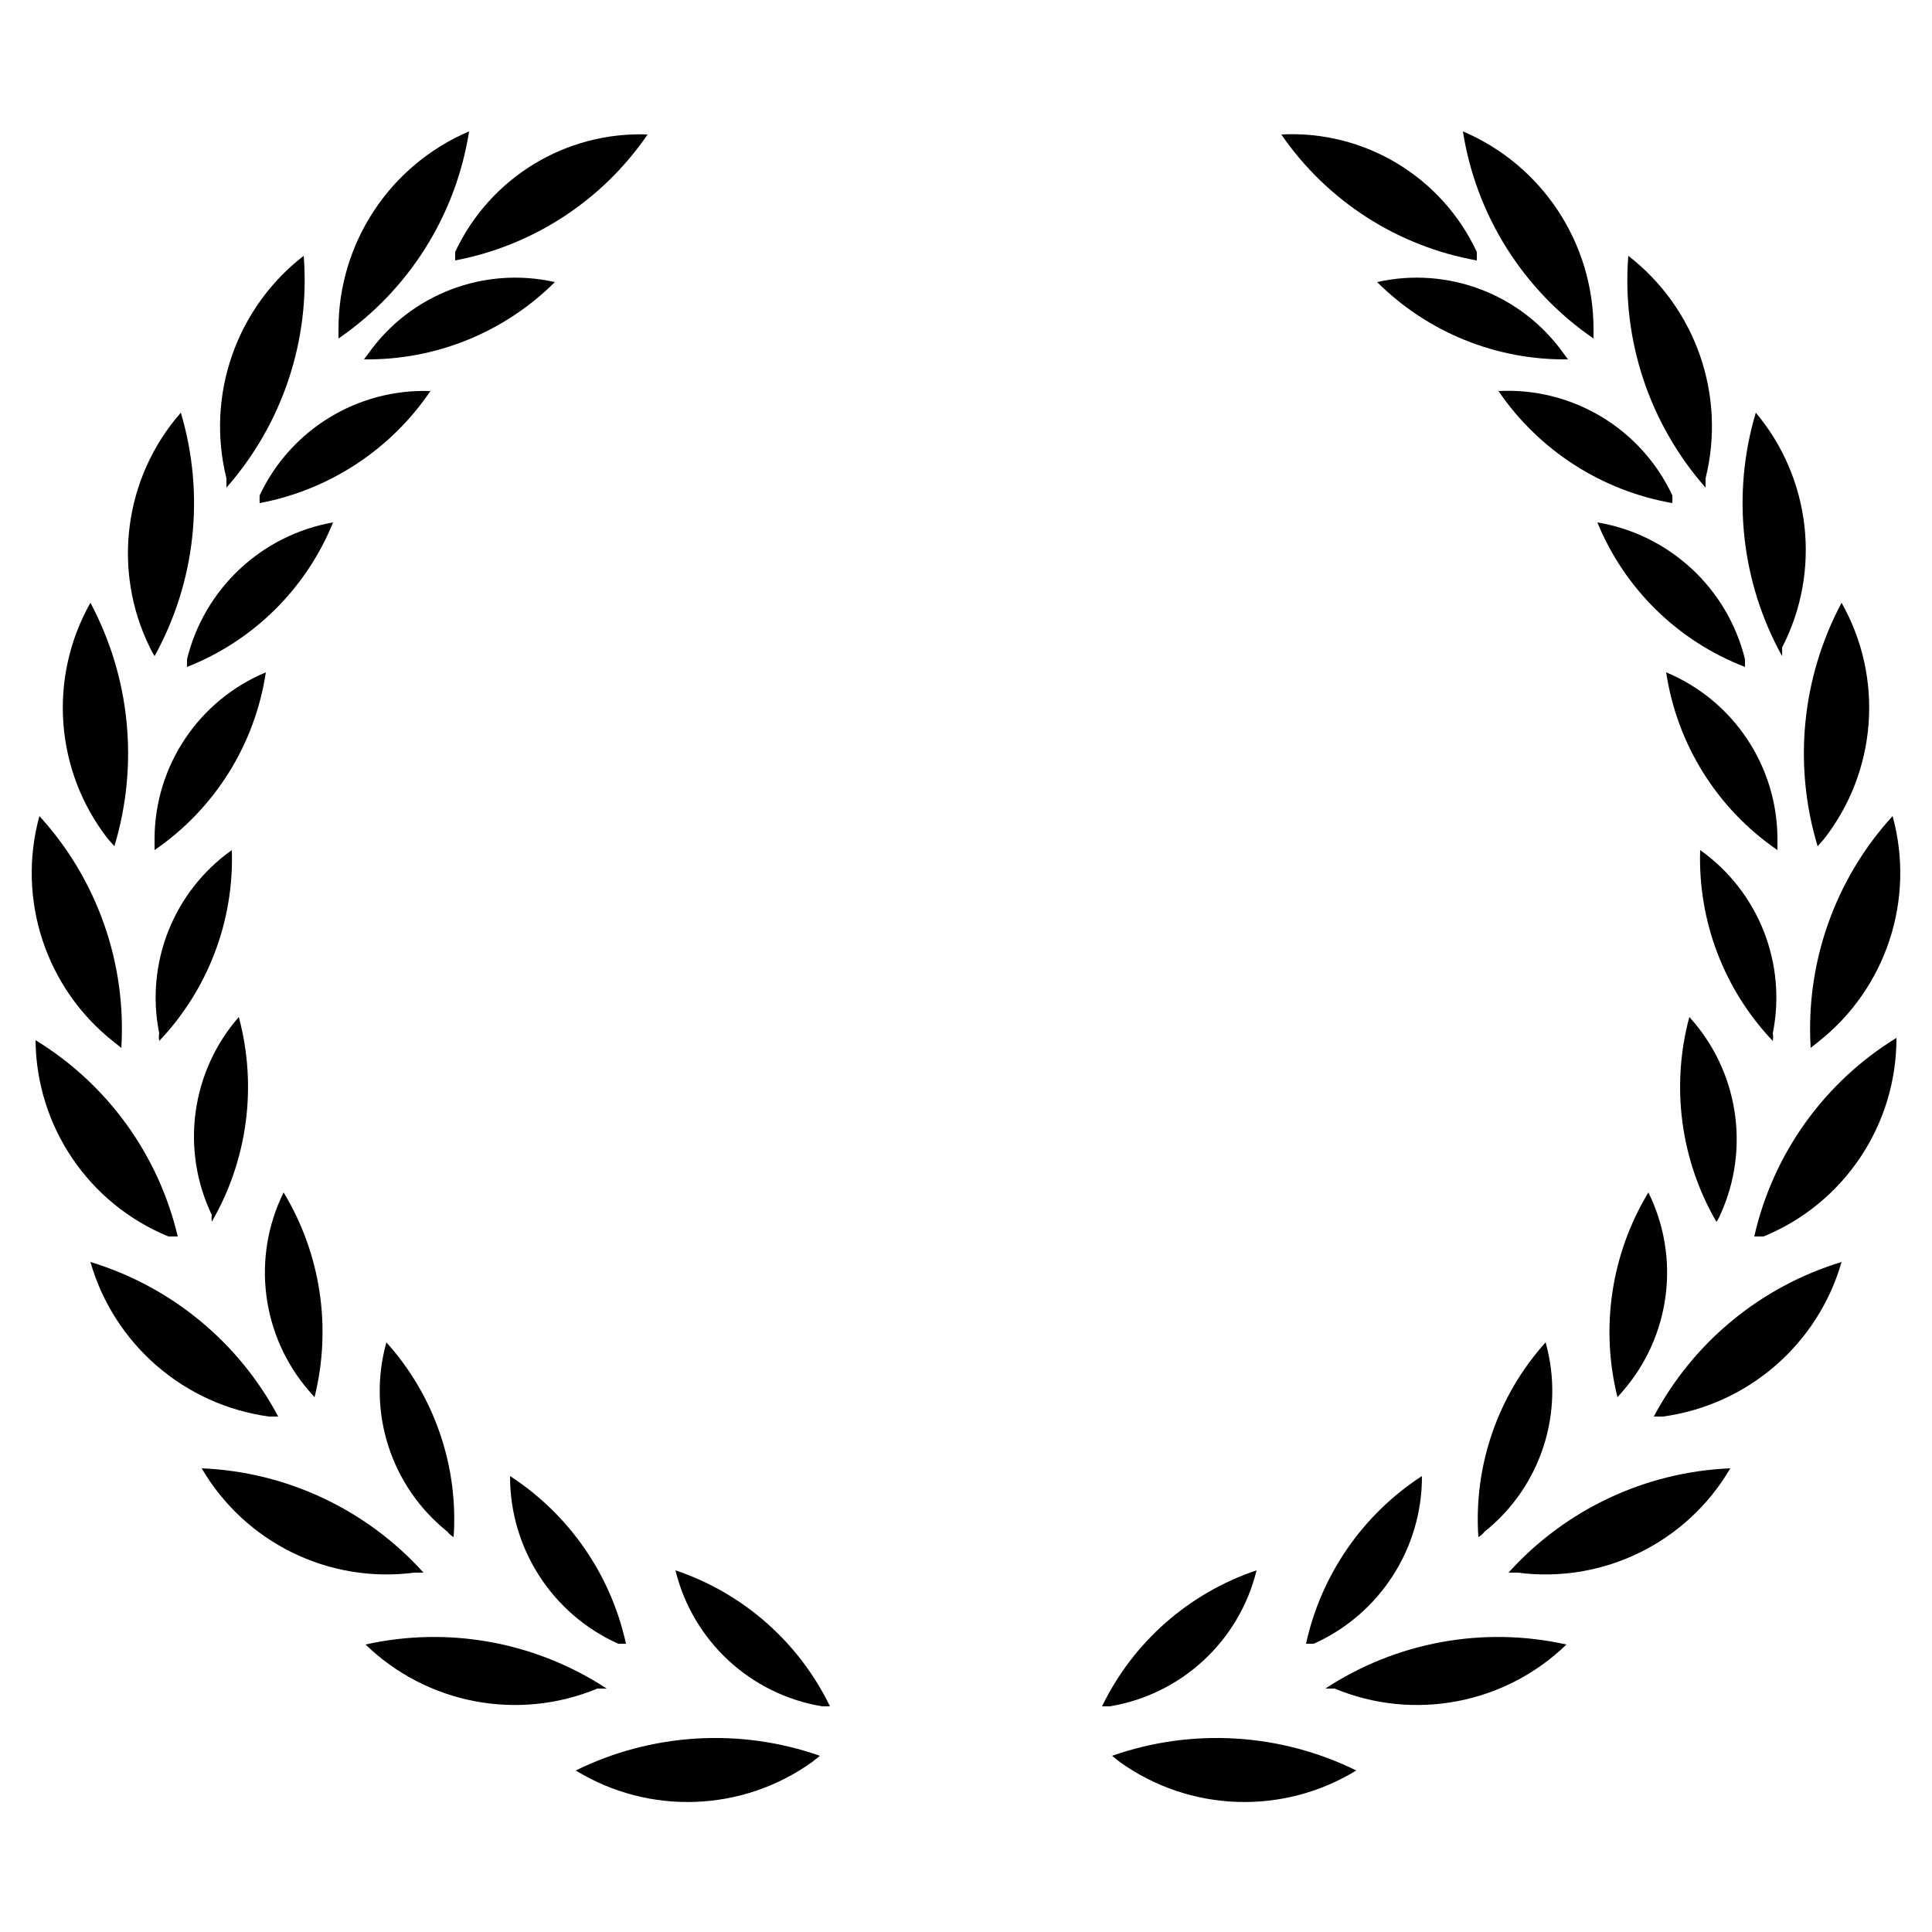
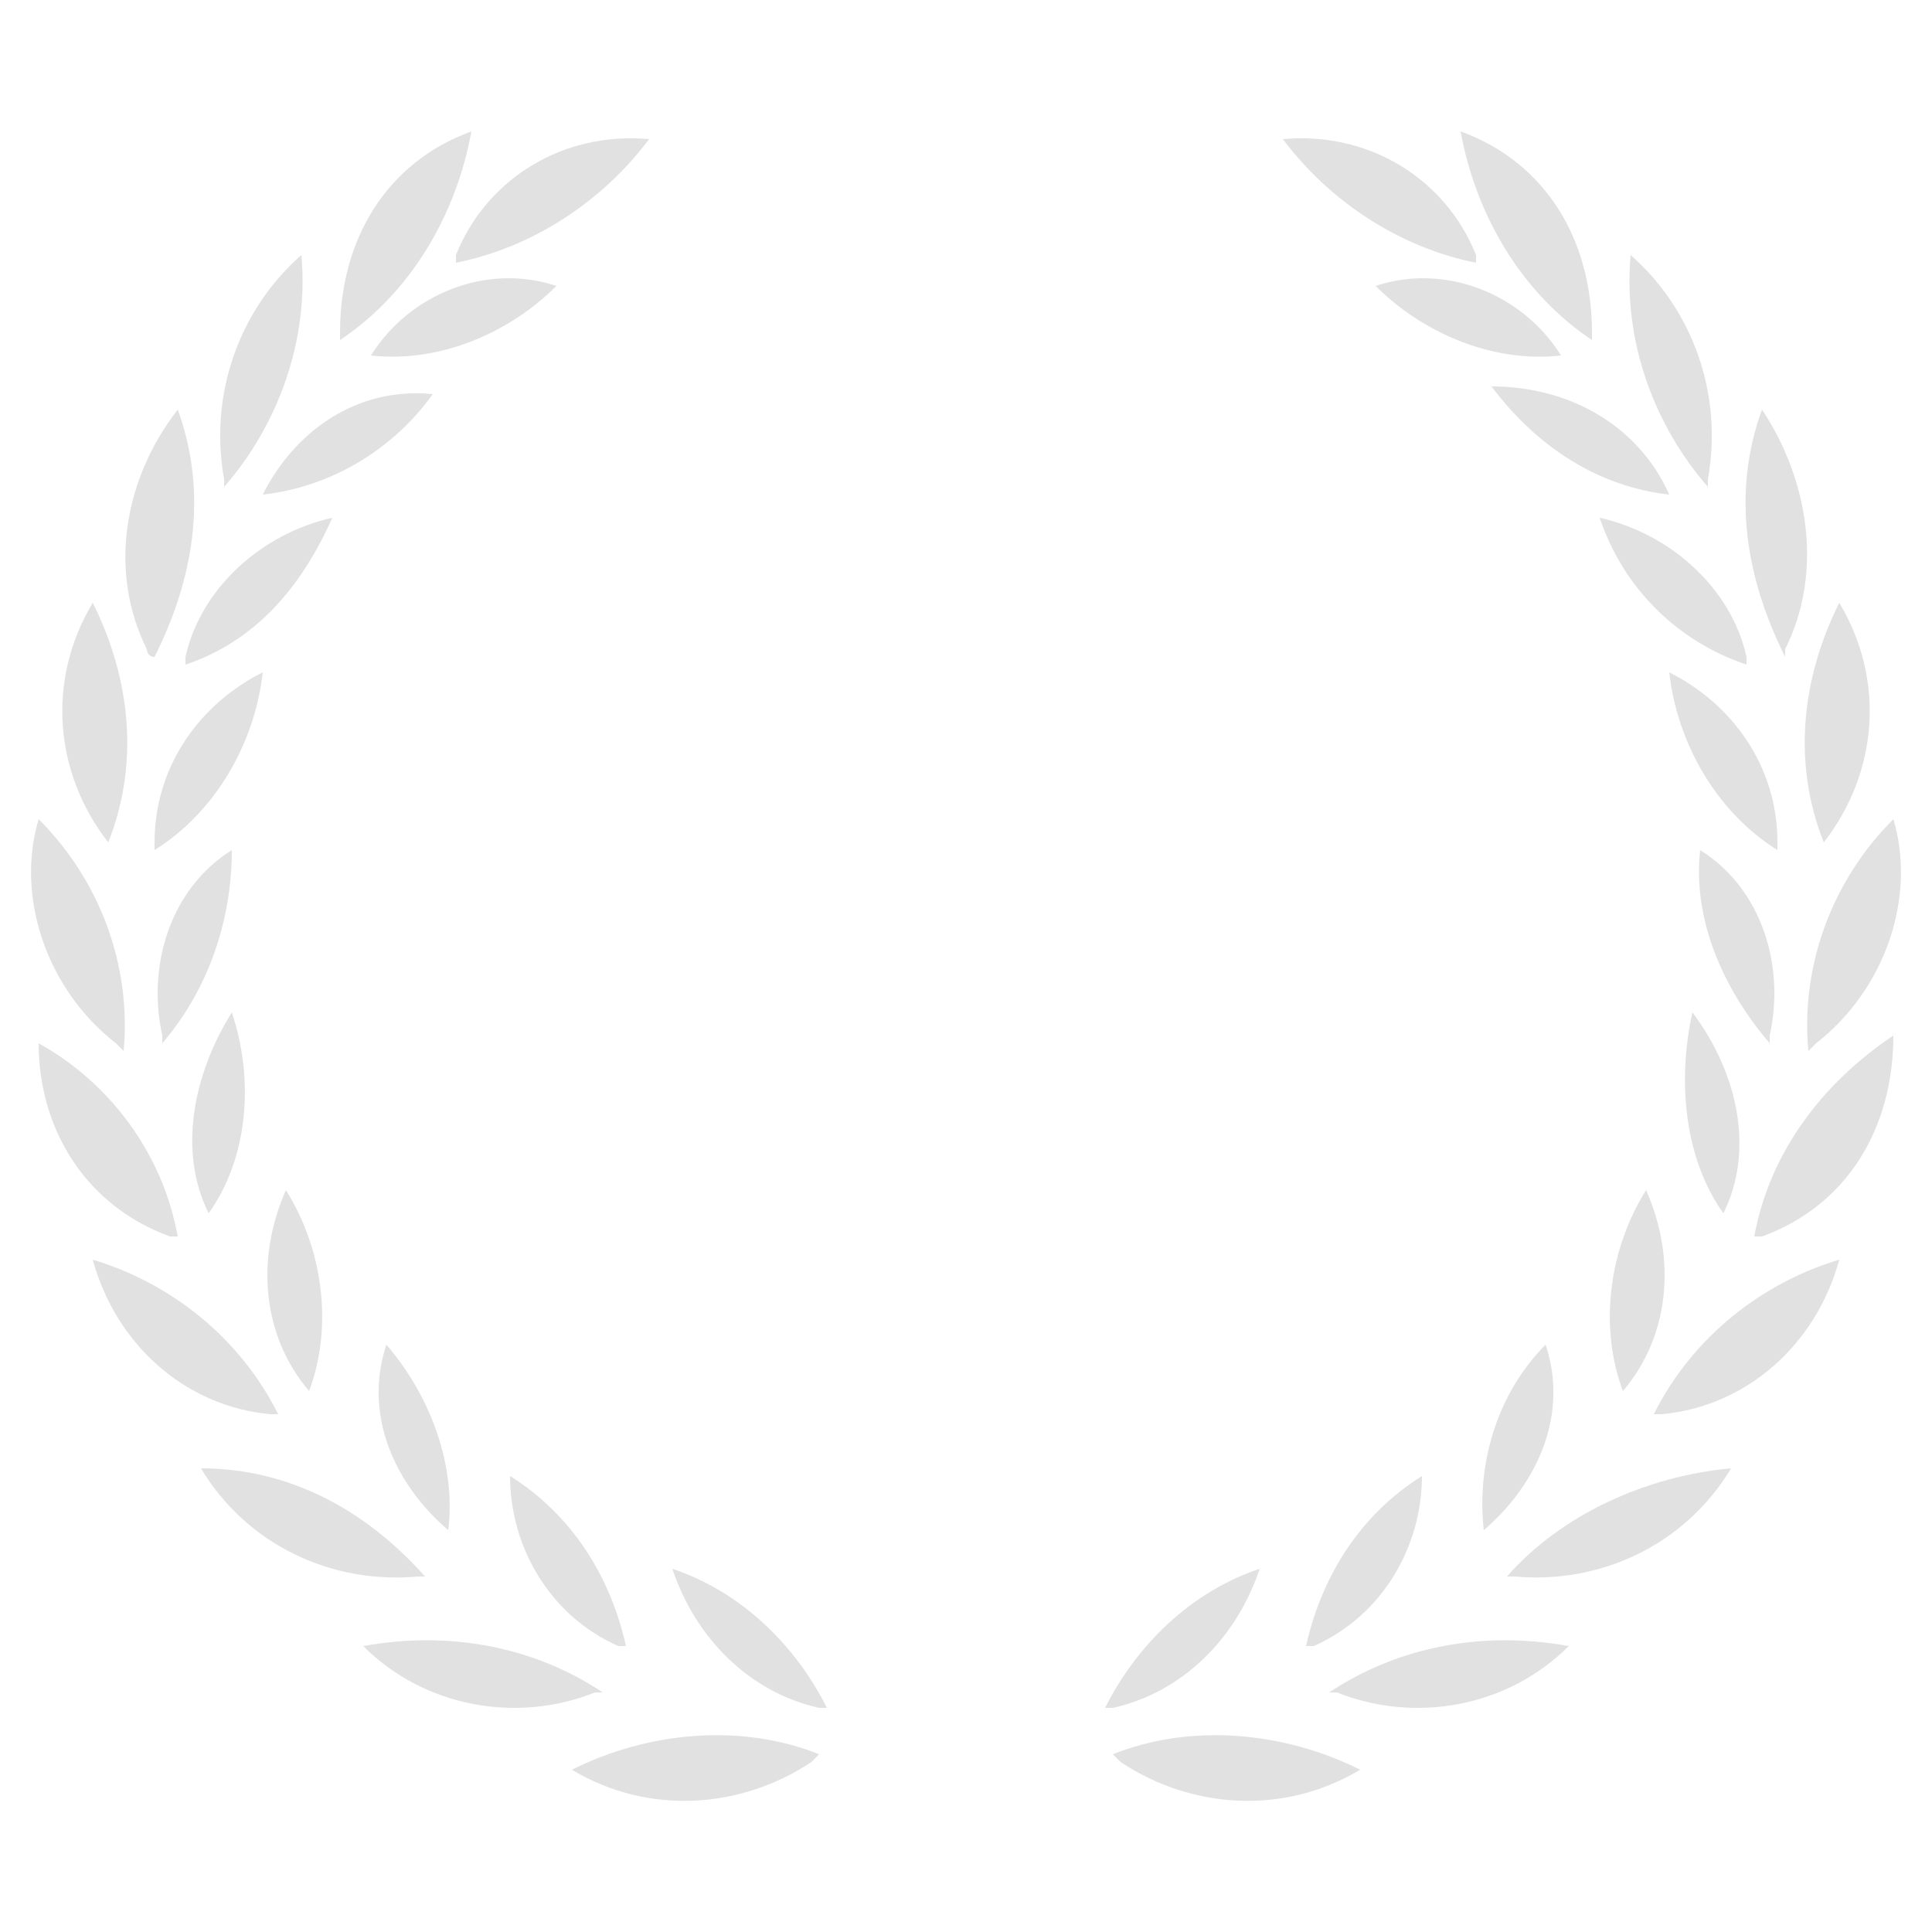
- <svg xmlns="http://www.w3.org/2000/svg" id="Layer_1" data-name="Layer 1" viewBox="0 0 25 25">
-   <path d="M4.38,4.26v.12A4,4,0,0,0,6.07,1.7,2.78,2.78,0,0,0,4.38,4.26Z" />
-   <path d="M4.77,4.57l-.06.08a3.43,3.43,0,0,0,2.47-1A2.33,2.33,0,0,0,4.77,4.57Z" />
-   <path d="M5.89,3.26s0,.07,0,.11A3.9,3.9,0,0,0,8.38,1.74,2.64,2.64,0,0,0,5.89,3.26Z" />
-   <path d="M3.36,6.41a1,1,0,0,0,0,.1A3.44,3.44,0,0,0,5.57,5.06,2.35,2.35,0,0,0,3.36,6.41Z" />
-   <path d="M2.42,8.53s0,.07,0,.1A3.37,3.37,0,0,0,4.31,6.76,2.37,2.37,0,0,0,2.42,8.53Z" />
-   <path d="M2,10.85V11A3.4,3.4,0,0,0,3.44,8.7,2.34,2.34,0,0,0,2,10.85Z" />
-   <path d="M2.06,13.37a.3.3,0,0,0,0,.1A3.42,3.42,0,0,0,3,11,2.34,2.34,0,0,0,2.06,13.37Z" />
-   <path d="M2.74,15.72a.41.41,0,0,0,0,.09,3.48,3.48,0,0,0,.35-2.65A2.35,2.35,0,0,0,2.74,15.72Z" />
-   <path d="M4,18l.07.08a3.49,3.49,0,0,0-.4-2.65A2.34,2.34,0,0,0,4,18Z" />
-   <path d="M5.79,19.82a.27.27,0,0,0,.08.07A3.42,3.42,0,0,0,5,17.37,2.33,2.33,0,0,0,5.79,19.82Z" />
-   <path d="M8,21.27l.1,0A3.47,3.47,0,0,0,6.6,19.1,2.37,2.37,0,0,0,8,21.27Z" />
-   <path d="M10.64,22.08h.1a3.44,3.44,0,0,0-2-1.76A2.35,2.35,0,0,0,10.64,22.08Z" />
-   <path d="M2.93,6.19l0,.12a4.06,4.06,0,0,0,1-3A2.79,2.79,0,0,0,2.93,6.19Z" />
-   <path d="M1.94,8.38A1.17,1.17,0,0,0,2,8.49a4.09,4.09,0,0,0,.34-3.15A2.76,2.76,0,0,0,1.94,8.38Z" />
-   <path d="M1.4,10.86l.08.09A4.14,4.14,0,0,0,1.17,7.8,2.76,2.76,0,0,0,1.4,10.86Z" />
-   <path d="M1.47,13.48l.1.08a4.08,4.08,0,0,0-1.06-3A2.78,2.78,0,0,0,1.47,13.48Z" />
-   <path d="M2.18,16l.12,0A4.07,4.07,0,0,0,.46,13.46,2.77,2.77,0,0,0,2.18,16Z" />
-   <path d="M3.48,18.33H3.6a4.1,4.1,0,0,0-2.43-2A2.8,2.8,0,0,0,3.48,18.33Z" />
-   <path d="M5.36,20.35l.12,0A4.09,4.09,0,0,0,2.61,19,2.77,2.77,0,0,0,5.36,20.35Z" />
-   <path d="M7.73,21.85l.12,0a4.07,4.07,0,0,0-3.12-.57A2.78,2.78,0,0,0,7.73,21.85Z" />
-   <path d="M10.51,22.8l.1-.08a4.09,4.09,0,0,0-3.16.19A2.77,2.77,0,0,0,10.51,22.8Z" />
-   <path d="M20.62,4.26v.12A4,4,0,0,1,18.93,1.7,2.78,2.78,0,0,1,20.62,4.26Z" />
-   <path d="M20.23,4.57l.06.08a3.43,3.43,0,0,1-2.47-1A2.33,2.33,0,0,1,20.23,4.57Z" />
-   <path d="M19.11,3.26s0,.07,0,.11a3.9,3.9,0,0,1-2.53-1.63A2.64,2.64,0,0,1,19.11,3.26Z" />
-   <path d="M21.64,6.41a1,1,0,0,1,0,.1,3.44,3.44,0,0,1-2.25-1.45A2.35,2.35,0,0,1,21.64,6.41Z" />
-   <path d="M22.58,8.53s0,.07,0,.1a3.37,3.37,0,0,1-1.91-1.87A2.37,2.37,0,0,1,22.58,8.53Z" />
-   <path d="M23,10.85V11A3.4,3.4,0,0,1,21.56,8.7,2.34,2.34,0,0,1,23,10.85Z" />
-   <path d="M22.94,13.37a.3.3,0,0,1,0,.1A3.42,3.42,0,0,1,22,11,2.34,2.34,0,0,1,22.94,13.37Z" />
-   <path d="M22.26,15.72a.41.41,0,0,1-.05.09,3.48,3.48,0,0,1-.35-2.65A2.35,2.35,0,0,1,22.26,15.72Z" />
-   <path d="M21,18l-.07.08a3.49,3.49,0,0,1,.4-2.65A2.34,2.34,0,0,1,21,18Z" />
-   <path d="M19.21,19.82a.27.27,0,0,1-.08.07A3.42,3.42,0,0,1,20,17.37,2.33,2.33,0,0,1,19.21,19.82Z" />
-   <path d="M17,21.27l-.1,0A3.47,3.47,0,0,1,18.4,19.1,2.37,2.37,0,0,1,17,21.27Z" />
-   <path d="M14.36,22.08h-.1a3.44,3.44,0,0,1,2-1.76A2.35,2.35,0,0,1,14.36,22.08Z" />
-   <path d="M22.07,6.19l0,.12a4.06,4.06,0,0,1-1-3A2.79,2.79,0,0,1,22.07,6.19Z" />
-   <path d="M23.06,8.38a1.17,1.17,0,0,1,0,.11,4.09,4.09,0,0,1-.34-3.15A2.76,2.76,0,0,1,23.06,8.38Z" />
-   <path d="M23.6,10.86l-.08.09a4.14,4.14,0,0,1,.31-3.15A2.76,2.76,0,0,1,23.6,10.86Z" />
-   <path d="M23.53,13.48l-.1.08a4.08,4.08,0,0,1,1.06-3A2.78,2.78,0,0,1,23.53,13.48Z" />
-   <path d="M22.82,16l-.12,0a4.07,4.07,0,0,1,1.84-2.57A2.77,2.77,0,0,1,22.82,16Z" />
-   <path d="M21.52,18.33H21.4a4.1,4.1,0,0,1,2.43-2A2.8,2.8,0,0,1,21.52,18.33Z" />
-   <path d="M19.64,20.35l-.12,0A4.09,4.09,0,0,1,22.39,19,2.77,2.77,0,0,1,19.64,20.35Z" />
-   <path d="M17.27,21.85l-.12,0a4.07,4.07,0,0,1,3.12-.57A2.78,2.78,0,0,1,17.27,21.85Z" />
-   <path d="M14.49,22.8l-.1-.08a4.09,4.09,0,0,1,3.16.19A2.77,2.77,0,0,1,14.49,22.8Z" />
+ <svg xmlns="http://www.w3.org/2000/svg" version="1.1" id="Layer_1" x="0px" y="0px" viewBox="0 0 25 25" style="enable-background:new 0 0 25 25;" xml:space="preserve">
+   <style type="text/css">
+ 	.st0{fill:#E1E1E1;}
+ </style>
+   <path class="st0" d="M4.4,4.3v0.1c0.9-0.6,1.5-1.6,1.7-2.7C5,2.1,4.4,3.1,4.4,4.3z" />
+   <path class="st0" d="M4.8,4.6L4.8,4.6c0.9,0.1,1.8-0.3,2.4-0.9C6.3,3.4,5.3,3.8,4.8,4.6z" />
+   <path class="st0" d="M5.9,3.3c0,0,0,0.1,0,0.1c1-0.2,1.9-0.8,2.5-1.6C7.3,1.7,6.3,2.3,5.9,3.3z" />
+   <path class="st0" d="M3.4,6.4C3.4,6.4,3.4,6.5,3.4,6.4c0.9-0.1,1.7-0.6,2.2-1.3C4.6,5,3.8,5.6,3.4,6.4z" />
+   <path class="st0" d="M2.4,8.5c0,0,0,0.1,0,0.1c0.9-0.3,1.5-1,1.9-1.9C3.4,6.9,2.6,7.6,2.4,8.5z" />
+   <path class="st0" d="M2,10.9V11c0.8-0.5,1.3-1.4,1.4-2.3C2.6,9.1,2,9.9,2,10.9z" />
+   <path class="st0" d="M2.1,13.4c0,0,0,0.1,0,0.1C2.7,12.8,3,11.9,3,11C2.2,11.5,1.9,12.5,2.1,13.4z" />
+   <path class="st0" d="M2.7,15.7C2.7,15.7,2.7,15.8,2.7,15.7c0.5-0.7,0.6-1.7,0.3-2.6C2.5,13.9,2.3,14.9,2.7,15.7z" />
+   <path class="st0" d="M4,18L4,18c0.3-0.8,0.2-1.8-0.3-2.6C3.3,16.3,3.4,17.3,4,18z" />
+   <path class="st0" d="M5.8,19.8C5.8,19.8,5.8,19.9,5.8,19.8C5.9,19,5.6,18.1,5,17.4C4.7,18.3,5.1,19.2,5.8,19.8z" />
+   <path class="st0" d="M8,21.3h0.1c-0.2-0.9-0.7-1.7-1.5-2.2C6.6,20,7.1,20.9,8,21.3z" />
+   <path class="st0" d="M10.6,22.1h0.1c-0.4-0.8-1.1-1.5-2-1.8C9,21.2,9.7,21.9,10.6,22.1z" />
+   <path class="st0" d="M2.9,6.2v0.1c0.7-0.8,1.1-1.9,1-3C3.1,4,2.7,5.1,2.9,6.2z" />
+   <path class="st0" d="M1.9,8.4c0,0,0,0.1,0.1,0.1c0.5-1,0.7-2.1,0.3-3.2C1.6,6.2,1.4,7.4,1.9,8.4z" />
+   <path class="st0" d="M1.4,10.9L1.4,10.9c0.4-1,0.3-2.1-0.2-3.1C0.6,8.8,0.7,10,1.4,10.9z" />
+   <path class="st0" d="M1.5,13.5l0.1,0.1c0.1-1.1-0.3-2.2-1.1-3C0.2,11.6,0.6,12.8,1.5,13.5z" />
+   <path class="st0" d="M2.2,16h0.1c-0.2-1.1-0.9-2-1.8-2.5C0.5,14.6,1.1,15.6,2.2,16z" />
+   <path class="st0" d="M3.5,18.3h0.1c-0.5-1-1.4-1.7-2.4-2C1.5,17.4,2.4,18.2,3.5,18.3z" />
+   <path class="st0" d="M5.4,20.4h0.1C4.7,19.5,3.7,19,2.6,19C3.2,20,4.3,20.5,5.4,20.4z" />
+   <path class="st0" d="M7.7,21.9h0.1c-0.9-0.6-2-0.8-3.1-0.6C5.5,22.1,6.7,22.3,7.7,21.9z" />
+   <path class="st0" d="M10.5,22.8l0.1-0.1c-1-0.4-2.2-0.3-3.2,0.2C8.4,23.5,9.6,23.4,10.5,22.8z" />
+   <path class="st0" d="M20.6,4.3v0.1c-0.9-0.6-1.5-1.6-1.7-2.7C20,2.1,20.6,3.1,20.6,4.3z" />
+   <path class="st0" d="M20.2,4.6L20.2,4.6c-0.9,0.1-1.8-0.3-2.4-0.9C18.7,3.4,19.7,3.8,20.2,4.6z" />
+   <path class="st0" d="M19.1,3.3c0,0,0,0.1,0,0.1c-1-0.2-1.9-0.8-2.5-1.6C17.7,1.7,18.7,2.3,19.1,3.3z" />
+   <path class="st0" d="M21.6,6.4C21.6,6.4,21.6,6.5,21.6,6.4c-0.9-0.1-1.7-0.6-2.3-1.4C20.3,5,21.2,5.5,21.6,6.4z" />
+   <path class="st0" d="M22.6,8.5c0,0,0,0.1,0,0.1c-0.9-0.3-1.6-1-1.9-1.9C21.6,6.9,22.4,7.6,22.6,8.5z" />
+   <path class="st0" d="M23,10.9V11c-0.8-0.5-1.3-1.4-1.4-2.3C22.4,9.1,23,9.9,23,10.9z" />
+   <path class="st0" d="M22.9,13.4c0,0,0,0.1,0,0.1c-0.6-0.7-1-1.6-0.9-2.5C22.8,11.5,23.1,12.5,22.9,13.4z" />
+   <path class="st0" d="M22.3,15.7C22.2,15.8,22.2,15.8,22.3,15.7c-0.5-0.7-0.6-1.7-0.4-2.6C22.5,13.9,22.7,14.9,22.3,15.7z" />
+   <path class="st0" d="M21,18L21,18c-0.3-0.8-0.2-1.8,0.3-2.6C21.7,16.3,21.6,17.3,21,18z" />
+   <path class="st0" d="M19.2,19.8C19.2,19.8,19.2,19.9,19.2,19.8c-0.1-0.9,0.2-1.8,0.8-2.4C20.3,18.3,19.9,19.2,19.2,19.8z" />
+   <path class="st0" d="M17,21.3h-0.1c0.2-0.9,0.7-1.7,1.5-2.2C18.4,20,17.9,20.9,17,21.3z" />
+   <path class="st0" d="M14.4,22.1h-0.1c0.4-0.8,1.1-1.5,2-1.8C16,21.2,15.3,21.9,14.4,22.1z" />
+   <path class="st0" d="M22.1,6.2v0.1c-0.7-0.8-1.1-1.9-1-3C21.9,4,22.3,5.1,22.1,6.2z" />
+   <path class="st0" d="M23.1,8.4c0,0,0,0.1,0,0.1c-0.5-1-0.7-2.1-0.3-3.2C23.4,6.2,23.6,7.4,23.1,8.4z" />
+   <path class="st0" d="M23.6,10.9L23.6,10.9c-0.4-1-0.3-2.1,0.2-3.1C24.4,8.8,24.3,10,23.6,10.9z" />
+   <path class="st0" d="M23.5,13.5l-0.1,0.1c-0.1-1.1,0.3-2.2,1.1-3C24.8,11.6,24.4,12.8,23.5,13.5z" />
+   <path class="st0" d="M22.8,16h-0.1c0.2-1.1,0.9-2,1.8-2.6C24.5,14.6,23.9,15.6,22.8,16z" />
+   <path class="st0" d="M21.5,18.3h-0.1c0.5-1,1.4-1.7,2.4-2C23.5,17.4,22.6,18.2,21.5,18.3z" />
+   <path class="st0" d="M19.6,20.4h-0.1c0.7-0.8,1.8-1.3,2.9-1.4C21.8,20,20.7,20.5,19.6,20.4z" />
+   <path class="st0" d="M17.3,21.9h-0.1c0.9-0.6,2-0.8,3.1-0.6C19.5,22.1,18.3,22.3,17.3,21.9z" />
+   <path class="st0" d="M14.5,22.8l-0.1-0.1c1-0.4,2.2-0.3,3.2,0.2C16.6,23.5,15.4,23.4,14.5,22.8z" />
</svg>
